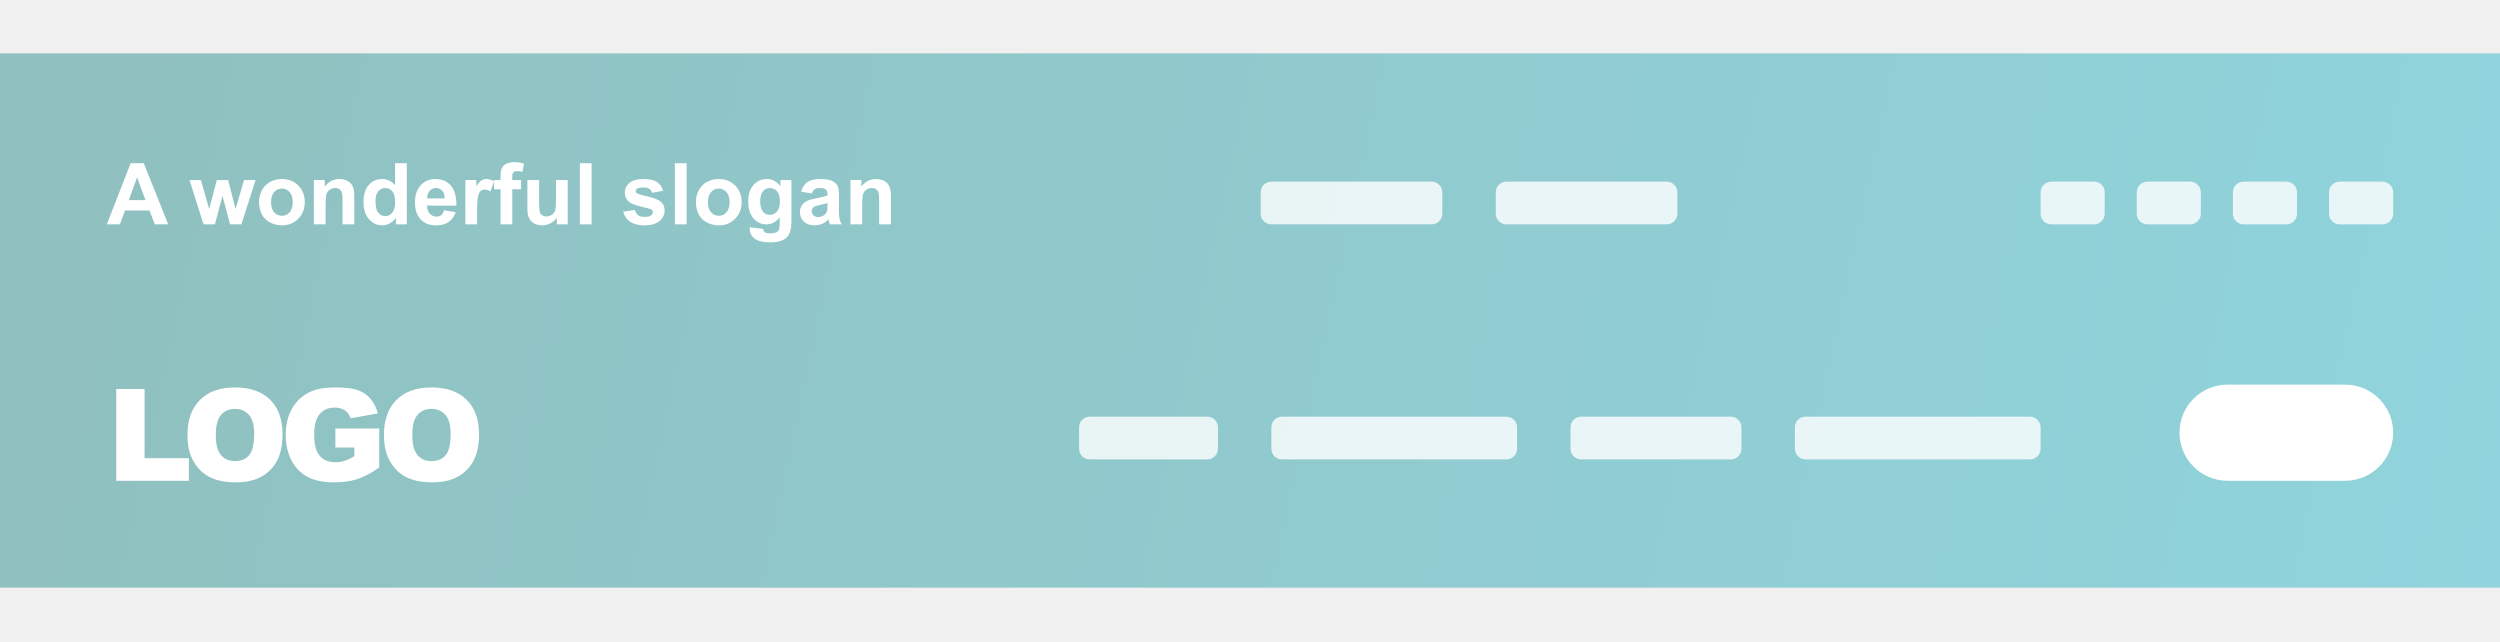
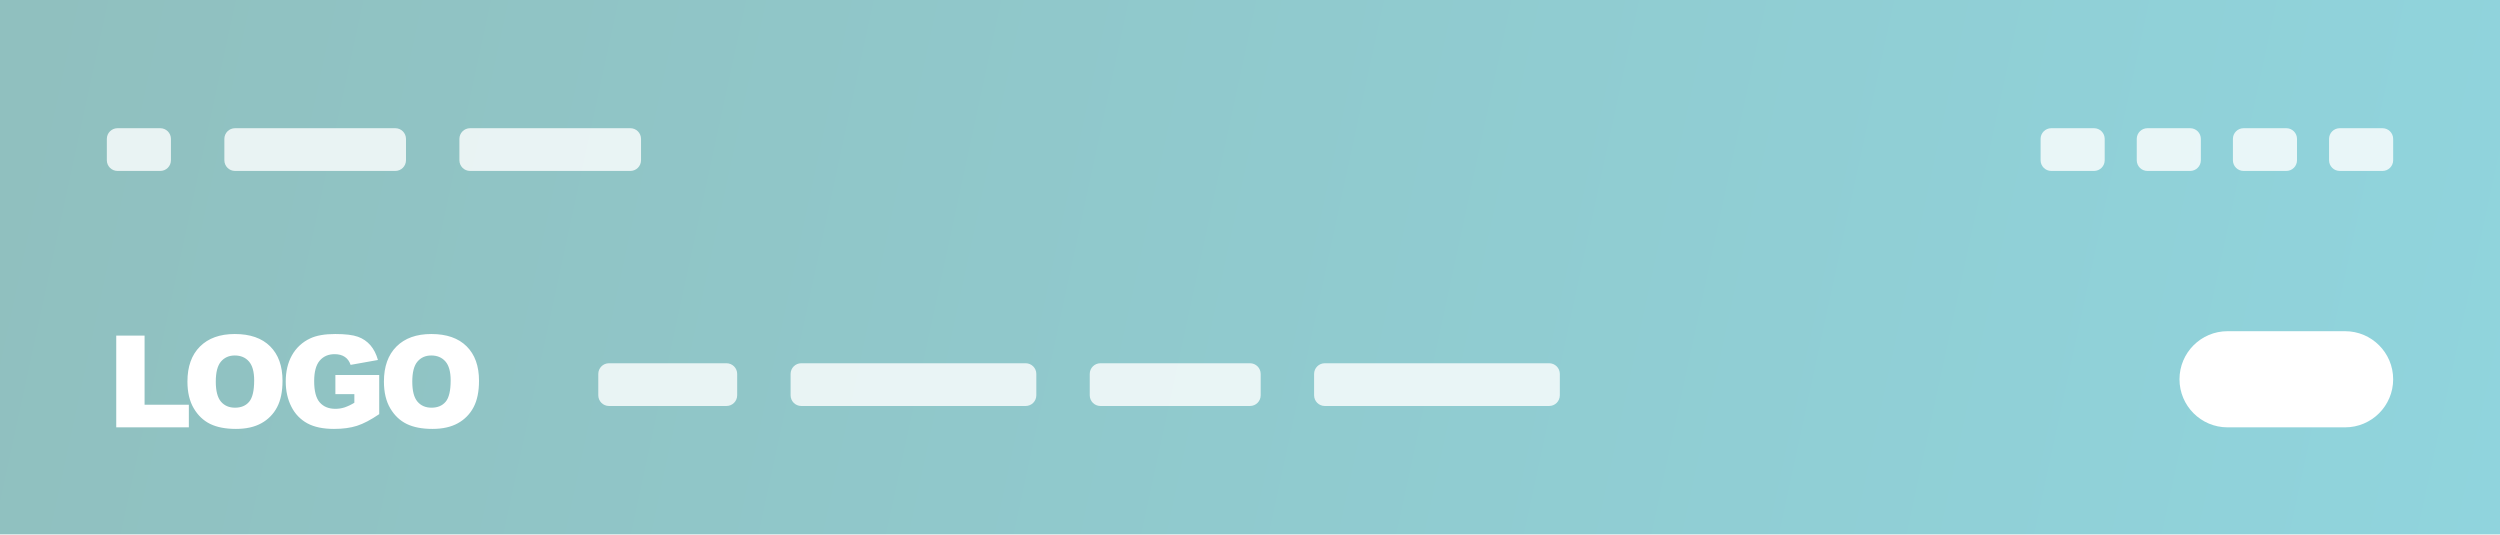
- <svg xmlns="http://www.w3.org/2000/svg" xmlns:xlink="http://www.w3.org/1999/xlink" width="234" height="60" viewBox="0 0 234 60">
+ <svg xmlns="http://www.w3.org/2000/svg" width="234px" height="50px" viewBox="0 0 234 50" version="1.1">
  <defs>
-     <linearGradient id="linearGradient-1" x1="0%" x2="100%" y1="47.717%" y2="52.283%">
-       <stop offset="0%" stop-color="#00A09D" />
-       <stop offset="100%" stop-color="#00E2FF" />
+     <linearGradient x1="0%" y1="47.717%" x2="100%" y2="52.283%" id="linearGradient-1">
+       <stop stop-color="#00A09D" offset="0%" />
+       <stop stop-color="#00E2FF" offset="100%" />
    </linearGradient>
-     <rect id="path-27" width="234" height="50" x="0" y="0" />
  </defs>
-   <g fill="none" fill-rule="evenodd" class="header_template_contact">
-     <g class="bg_slo" transform="translate(0 5)">
-       <use fill="#000" fill-opacity=".14" xlink:href="#path-27" />
-       <use fill="url(#linearGradient-1)" fill-opacity=".3" xlink:href="#path-27" />
-     </g>
-     <g fill="#FFF" fill-rule="nonzero" class="group" transform="translate(10 32)">
-       <path d="M7.676 13v-2.115H3.533V4.41H.88V13h6.797zm4.409.146c.953 0 1.749-.178 2.387-.536a3.613 3.613 0 0 0 1.465-1.5c.338-.642.507-1.465.507-2.47 0-1.382-.387-2.457-1.16-3.225-.773-.768-1.875-1.151-3.305-1.151-1.394 0-2.482.39-3.263 1.172-.782.78-1.172 1.873-1.172 3.275 0 1.004.197 1.84.592 2.508.394.668.909 1.156 1.543 1.465.635.308 1.437.462 2.406.462zm-.088-1.986c-.555 0-.993-.19-1.316-.568-.322-.38-.483-1.002-.483-1.87 0-.874.162-1.501.486-1.88.325-.38.754-.569 1.29-.569.558 0 1 .187 1.327.56.326.373.489.964.489 1.772 0 .961-.156 1.627-.469 1.999-.312.37-.754.556-1.324.556zm9.266 1.986c.828 0 1.544-.096 2.148-.29.603-.193 1.298-.557 2.083-1.092V8.102h-4.102v1.787h1.776v.808a4.59 4.59 0 0 1-.926.44 2.78 2.78 0 0 1-.85.129c-.625 0-1.112-.2-1.462-.598-.35-.398-.524-1.063-.524-1.992 0-.875.173-1.515.518-1.92.346-.403.81-.606 1.392-.606.39 0 .712.086.964.258.252.172.43.42.536.744l2.56-.457c-.156-.554-.39-1.012-.7-1.374a2.765 2.765 0 0 0-1.172-.8c-.47-.171-1.18-.257-2.13-.257-.984 0-1.767.138-2.349.416a3.757 3.757 0 0 0-1.7 1.579c-.386.693-.58 1.509-.58 2.446 0 .89.177 1.68.531 2.367a3.569 3.569 0 0 0 1.494 1.553c.643.348 1.474.521 2.493.521zm9.214 0c.953 0 1.749-.178 2.388-.536a3.613 3.613 0 0 0 1.464-1.5c.338-.642.507-1.465.507-2.47 0-1.382-.386-2.457-1.16-3.225-.773-.768-1.875-1.151-3.305-1.151-1.394 0-2.482.39-3.263 1.172-.781.78-1.172 1.873-1.172 3.275 0 1.004.197 1.84.592 2.508.394.668.909 1.156 1.544 1.465.634.308 1.436.462 2.405.462zm-.088-1.986c-.555 0-.993-.19-1.315-.568-.323-.38-.484-1.002-.484-1.87 0-.874.162-1.501.487-1.88.324-.38.753-.569 1.289-.569.558 0 1 .187 1.327.56.326.373.489.964.489 1.772 0 .961-.156 1.627-.469 1.999-.312.37-.754.556-1.324.556z" class="logo" />
-     </g>
-     <g fill="#FFF" class="group" opacity=".804" transform="translate(101 39)">
-       <g class="link">
-         <rect width="13" height="4" class="rectangle" rx="1" />
+   <g id="Page-1" stroke="none" stroke-width="1" fill="none" fill-rule="evenodd">
+     <g id="header_template_contact" fill-rule="nonzero">
+       <g id="Group">
+         <g id="path-27-link" fill="#000000" fill-opacity="0.14">
+           <rect id="path-27" x="0" y="0" width="234" height="50" />
+         </g>
+         <g id="path-27-link" fill="url(#linearGradient-1)" fill-opacity="0.3">
+           <rect id="path-27" x="0" y="0" width="234" height="50" />
+         </g>
      </g>
-       <g class="link" transform="translate(18)">
-         <rect width="23" height="4" class="rectangle" rx="1" />
+       <g id="Group" transform="translate(10, 31)" fill="#FFFFFF">
+         <path d="M7.676,9 L7.676,6.885 L3.533,6.885 L3.533,0.41 L0.88,0.41 L0.88,9 L7.677,9 L7.676,9 Z M12.085,9.146 C13.038,9.146 13.834,8.968 14.472,8.61 C15.098,8.266 15.608,7.744 15.937,7.11 C16.275,6.468 16.444,5.645 16.444,4.64 C16.444,3.258 16.057,2.183 15.284,1.415 C14.511,0.647 13.409,0.264 11.979,0.264 C10.585,0.264 9.497,0.654 8.716,1.436 C7.934,2.216 7.544,3.309 7.544,4.711 C7.544,5.715 7.741,6.551 8.136,7.219 C8.53,7.887 9.045,8.375 9.679,8.684 C10.314,8.992 11.116,9.146 12.085,9.146 L12.085,9.146 Z M11.997,7.16 C11.442,7.16 11.004,6.97 10.681,6.592 C10.359,6.212 10.198,5.59 10.198,4.722 C10.198,3.848 10.36,3.221 10.684,2.842 C11.009,2.462 11.438,2.273 11.974,2.273 C12.532,2.273 12.974,2.46 13.301,2.833 C13.627,3.206 13.79,3.797 13.79,4.605 C13.79,5.566 13.634,6.232 13.321,6.604 C13.009,6.974 12.567,7.16 11.997,7.16 L11.997,7.16 Z M21.263,9.146 C22.091,9.146 22.807,9.05 23.411,8.856 C24.014,8.663 24.709,8.299 25.494,7.764 L25.494,4.102 L21.392,4.102 L21.392,5.889 L23.168,5.889 L23.168,6.697 C22.877,6.878 22.566,7.025 22.242,7.137 C21.967,7.224 21.68,7.267 21.392,7.266 C20.767,7.266 20.28,7.066 19.93,6.668 C19.58,6.27 19.406,5.605 19.406,4.676 C19.406,3.801 19.579,3.161 19.924,2.756 C20.27,2.353 20.734,2.15 21.316,2.15 C21.706,2.15 22.028,2.236 22.28,2.408 C22.532,2.58 22.71,2.828 22.816,3.152 L25.376,2.695 C25.22,2.141 24.986,1.683 24.676,1.321 C24.362,0.957 23.958,0.681 23.504,0.521 C23.034,0.35 22.324,0.264 21.374,0.264 C20.39,0.264 19.607,0.402 19.025,0.68 C18.306,1.014 17.711,1.566 17.325,2.259 C16.939,2.952 16.745,3.768 16.745,4.705 C16.745,5.595 16.922,6.385 17.276,7.072 C17.602,7.731 18.124,8.274 18.77,8.625 C19.413,8.973 20.244,9.146 21.263,9.146 L21.263,9.146 Z M30.477,9.146 C31.43,9.146 32.226,8.968 32.865,8.61 C33.49,8.266 34,7.744 34.329,7.11 C34.667,6.468 34.836,5.645 34.836,4.64 C34.836,3.258 34.45,2.183 33.676,1.415 C32.903,0.647 31.801,0.264 30.371,0.264 C28.977,0.264 27.889,0.654 27.108,1.436 C26.327,2.216 25.936,3.309 25.936,4.711 C25.936,5.715 26.133,6.551 26.528,7.219 C26.922,7.887 27.437,8.375 28.072,8.684 C28.706,8.992 29.508,9.146 30.477,9.146 Z M30.389,7.16 C29.834,7.16 29.396,6.97 29.074,6.592 C28.751,6.212 28.59,5.59 28.59,4.722 C28.59,3.848 28.752,3.221 29.077,2.842 C29.401,2.462 29.83,2.273 30.366,2.273 C30.924,2.273 31.366,2.46 31.693,2.833 C32.019,3.206 32.182,3.797 32.182,4.605 C32.182,5.566 32.026,6.232 31.713,6.604 C31.401,6.974 30.959,7.16 30.389,7.16 L30.389,7.16 Z" id="Shape" />
      </g>
-       <g class="link" transform="translate(46)">
-         <rect width="16" height="4" class="rectangle" rx="1" />
+       <g id="Group" opacity="0.804" transform="translate(56, 34)" fill="#FFFFFF">
+         <g id="Rectangle">
+           <rect x="0" y="0" width="13" height="4" rx="1" />
+         </g>
+         <g transform="translate(18, 0)" id="Rectangle">
+           <rect x="0" y="0" width="23" height="4" rx="1" />
+         </g>
+         <g transform="translate(46, 0)" id="Rectangle">
+           <rect x="0" y="0" width="16" height="4" rx="1" />
+         </g>
+         <g transform="translate(67, 0)" id="Rectangle">
+           <rect x="0" y="0" width="23" height="4" rx="1" />
+         </g>
      </g>
-       <g class="link" transform="translate(67)">
-         <rect width="23" height="4" class="rectangle" rx="1" />
+       <rect id="Rectangle" fill="#FFFFFF" x="204" y="31" width="20" height="9" rx="4.5" />
+       <g id="Group" opacity="0.804" transform="translate(21, 12)" fill="#FFFFFF">
+         <g id="Rectangle">
+           <rect x="0" y="0" width="17" height="4" rx="1" />
+         </g>
      </g>
-     </g>
-     <rect width="20" height="9" fill="#FFF" class="rectangle" rx="4.5" transform="translate(204 36)" />
-     <path fill="#FFF" fill-rule="nonzero" d="M11.227 21l.472-1.3h2.29l.5 1.3h1.257l-2.293-5.727H12.23L10 21h1.227zm2.39-2.266h-1.562l.773-2.125.79 2.125zm6.5 2.266l.703-2.668.715 2.668h1.055l1.332-4.148H22.84l-.793 2.718-.692-2.718h-1.058l-.715 2.718-.777-2.718h-1.067L19.051 21h1.066zm6.274.094c.614 0 1.124-.207 1.529-.62.405-.412.607-.932.607-1.56 0-.622-.2-1.137-.601-1.545-.401-.407-.916-.611-1.543-.611-.406 0-.774.09-1.104.27a1.84 1.84 0 0 0-.763.78c-.18.342-.27.695-.27 1.06 0 .476.09.88.27 1.212.18.332.442.584.787.756.345.172.707.258 1.088.258zm-.004-.895a.93.93 0 0 1-.723-.328c-.195-.219-.293-.534-.293-.945 0-.412.098-.727.293-.946a.93.93 0 0 1 .723-.328c.286 0 .526.11.72.328.194.22.291.532.291.938 0 .417-.097.734-.29.953a.925.925 0 0 1-.721.328zm4.09.801v-1.879c0-.463.028-.781.084-.953a.787.787 0 0 1 .31-.414.88.88 0 0 1 .512-.156.65.65 0 0 1 .38.109.61.61 0 0 1 .23.307c.046.131.07.42.07.869V21h1.097v-2.578c0-.32-.02-.567-.06-.738a1.21 1.21 0 0 0-.215-.461 1.113 1.113 0 0 0-.455-.334 1.633 1.633 0 0 0-.664-.131c-.55 0-1.006.234-1.368.703v-.61h-1.02V21h1.099zm5.285.094c.234 0 .467-.058.697-.174.23-.116.43-.292.6-.53V21h1.02v-5.727H36.98v2.063c-.338-.385-.74-.578-1.203-.578-.505 0-.923.183-1.254.549-.33.366-.496.9-.496 1.603 0 .688.17 1.223.51 1.608.34.384.748.576 1.225.576zm.312-.867c-.317 0-.565-.144-.742-.43-.122-.198-.184-.518-.184-.961 0-.412.088-.72.264-.928a.825.825 0 0 1 .654-.31c.269 0 .489.104.66.314.172.21.258.553.258 1.03 0 .426-.088.747-.265.962-.177.215-.392.323-.645.323zm4.778.867c.455 0 .835-.105 1.138-.315.304-.21.526-.515.666-.916l-1.093-.183c-.06.208-.149.36-.266.453a.672.672 0 0 1-.434.14.83.83 0 0 1-.633-.271c-.169-.181-.257-.434-.265-.76h2.75c.015-.841-.155-1.465-.512-1.873-.357-.407-.844-.611-1.46-.611-.55 0-1.005.194-1.364.584-.36.39-.54.928-.54 1.615 0 .576.138 1.052.411 1.43.346.471.88.707 1.602.707zm.773-2.524h-1.64c-.003-.3.074-.536.23-.71a.762.762 0 0 1 .594-.262c.224 0 .414.082.57.248.156.165.238.407.246.724zM44.66 21v-1.281c0-.706.03-1.17.092-1.39.061-.222.145-.375.252-.46a.61.61 0 0 1 .39-.127c.16 0 .331.06.516.18l.34-.957a1.393 1.393 0 0 0-.723-.207.866.866 0 0 0-.474.133c-.14.088-.296.272-.471.55v-.59h-1.02V21h1.098zm3.29 0v-3.285h.82v-.863h-.82v-.293c0-.211.034-.354.103-.428.069-.074.183-.111.342-.111.161 0 .329.02.503.062l.149-.766c-.3-.093-.606-.14-.918-.14-.305 0-.557.054-.756.162a.88.88 0 0 0-.41.42c-.074.172-.111.432-.111.781v.313h-.61v.863h.61V21h1.097zm2.792.094c.274 0 .533-.064.78-.192.246-.127.444-.302.595-.523V21h1.02v-4.148h-1.098v1.75c0 .593-.027.966-.082 1.119a.785.785 0 0 1-.305.383.864.864 0 0 1-.504.154.678.678 0 0 1-.406-.115.585.585 0 0 1-.22-.313c-.04-.131-.061-.489-.061-1.072v-1.906h-1.098v2.625c0 .39.05.696.149.918.099.22.259.393.48.515.222.123.472.184.75.184zm4.63-.094v-5.727h-1.099V21h1.098zm4.948.094c.623 0 1.093-.137 1.41-.41.318-.274.477-.6.477-.98 0-.35-.115-.622-.344-.817-.231-.193-.64-.356-1.224-.489-.585-.132-.927-.235-1.026-.308-.073-.055-.11-.121-.11-.2a.26.26 0 0 1 .126-.222c.125-.08.332-.121.621-.121.23 0 .406.043.53.129a.64.64 0 0 1 .251.37l1.035-.19c-.104-.363-.294-.636-.57-.82-.276-.186-.698-.278-1.266-.278-.596 0-1.036.122-1.32.367a1.15 1.15 0 0 0-.426.906c0 .399.164.71.493.934.237.161.798.34 1.683.535.19.044.313.092.367.145a.288.288 0 0 1 .078.207.35.35 0 0 1-.144.293c-.143.104-.357.156-.64.156-.258 0-.459-.056-.602-.166a.807.807 0 0 1-.285-.487l-1.102.168c.102.394.317.705.647.934.329.23.776.344 1.341.344zM64.266 21v-5.727h-1.098V21h1.098zm3.015.094c.615 0 1.125-.207 1.53-.62.404-.412.607-.932.607-1.56 0-.622-.2-1.137-.602-1.545-.4-.407-.915-.611-1.543-.611-.406 0-.774.09-1.103.27-.33.179-.584.44-.764.78-.18.342-.27.695-.27 1.06 0 .476.09.88.27 1.212.18.332.442.584.787.756.345.172.708.258 1.088.258zm-.004-.895a.93.93 0 0 1-.722-.328c-.196-.219-.293-.534-.293-.945 0-.412.097-.727.293-.946a.93.93 0 0 1 .722-.328c.287 0 .527.11.721.328.194.22.291.532.291.938 0 .417-.097.734-.291.953a.925.925 0 0 1-.72.328zm4.832 2.485c.373 0 .68-.04.924-.118a1.5 1.5 0 0 0 .584-.324 1.36 1.36 0 0 0 .34-.57c.08-.242.121-.608.121-1.098v-3.722h-1.027v.582c-.334-.45-.757-.676-1.27-.676a1.62 1.62 0 0 0-1.248.55c-.334.368-.502.899-.502 1.594 0 .555.128 1.019.383 1.391.326.471.767.707 1.324.707.5 0 .914-.224 1.242-.672v.606c0 .244-.016.412-.05.503a.531.531 0 0 1-.22.278c-.142.086-.357.129-.644.129-.224 0-.388-.04-.492-.117-.075-.055-.123-.155-.144-.301l-1.254-.153a2.724 2.724 0 0 0-.004.133c0 .37.147.675.441.916.295.241.793.362 1.496.362zm-.066-2.57a.791.791 0 0 1-.63-.307c-.171-.205-.257-.527-.257-.967 0-.42.086-.731.256-.936a.81.81 0 0 1 .65-.306c.271 0 .495.104.672.312.177.208.266.527.266.957 0 .412-.092.722-.277.932a.872.872 0 0 1-.68.314zm4.21.98c.243 0 .471-.046.684-.137.214-.091.415-.228.602-.41.008.02.02.064.04.129.04.143.076.251.105.324h1.086a2.354 2.354 0 0 1-.198-.557c-.035-.173-.052-.442-.052-.806l.011-1.282c0-.476-.049-.804-.146-.982-.098-.178-.267-.325-.506-.441-.24-.116-.604-.174-1.094-.174-.539 0-.945.096-1.219.289-.273.193-.466.49-.578.89l.996.18c.068-.193.157-.327.266-.404.11-.077.262-.115.457-.115.29 0 .486.045.59.134.104.09.156.24.156.452v.109c-.198.083-.553.173-1.066.27-.38.072-.672.158-.873.255a1.097 1.097 0 0 0-.471.422 1.18 1.18 0 0 0-.168.627c0 .354.123.647.37.88.245.23.582.347 1.009.347zm.329-.774a.6.6 0 0 1-.437-.168.538.538 0 0 1-.172-.398c0-.156.071-.285.215-.387.093-.062.292-.126.597-.191s.528-.121.668-.168v.219c0 .263-.014.441-.043.535a.688.688 0 0 1-.262.363.95.95 0 0 1-.566.195zm4.121.68v-1.879c0-.463.028-.781.084-.953a.787.787 0 0 1 .31-.414.88.88 0 0 1 .512-.156.65.65 0 0 1 .381.109.61.61 0 0 1 .229.307c.047.131.07.42.07.869V21h1.098v-2.578c0-.32-.02-.567-.06-.738a1.21 1.21 0 0 0-.216-.461 1.113 1.113 0 0 0-.455-.334 1.633 1.633 0 0 0-.664-.131c-.55 0-1.005.234-1.367.703v-.61h-1.02V21h1.098z" class="awonderfulslogan" />
-     <g fill="#FFF" class="group" opacity=".804" transform="translate(118 17)">
-       <g class="link">
-         <rect width="17" height="4" class="rectangle" rx="1" />
+       <g id="Group" opacity="0.804" transform="translate(43, 12)" fill="#FFFFFF">
+         <g id="Rectangle">
+           <rect x="0" y="0" width="17" height="4" rx="1" />
+         </g>
      </g>
-     </g>
-     <g fill="#FFF" class="group" opacity=".804" transform="translate(140 17)">
-       <g class="link">
-         <rect width="17" height="4" class="rectangle" rx="1" />
+       <g id="Group" opacity="0.804" transform="translate(218, 12)" fill="#FFFFFF">
+         <g id="Rectangle">
+           <rect x="0" y="0" width="6" height="4" rx="1" />
+         </g>
      </g>
-     </g>
-     <g fill="#FFF" class="group" opacity=".804" transform="translate(218 17)">
-       <g class="link">
-         <rect width="6" height="4" class="rectangle" rx="1" />
+       <g id="Group" opacity="0.804" transform="translate(209, 12)" fill="#FFFFFF">
+         <g id="Rectangle">
+           <rect x="0" y="0" width="6" height="4" rx="1" />
+         </g>
      </g>
-     </g>
-     <g fill="#FFF" class="group" opacity=".804" transform="translate(209 17)">
-       <g class="link">
-         <rect width="6" height="4" class="rectangle" rx="1" />
+       <g id="Group" opacity="0.804" transform="translate(200, 12)" fill="#FFFFFF">
+         <g id="Rectangle">
+           <rect x="0" y="0" width="6" height="4" rx="1" />
+         </g>
      </g>
-     </g>
-     <g fill="#FFF" class="group" opacity=".804" transform="translate(200 17)">
-       <g class="link">
-         <rect width="6" height="4" class="rectangle" rx="1" />
+       <g id="Group" opacity="0.804" transform="translate(191, 12)" fill="#FFFFFF">
+         <g id="Rectangle">
+           <rect x="0" y="0" width="6" height="4" rx="1" />
+         </g>
      </g>
-     </g>
-     <g fill="#FFF" class="group" opacity=".804" transform="translate(191 17)">
-       <g class="link">
-         <rect width="6" height="4" class="rectangle" rx="1" />
+       <g id="Group-Copy" opacity="0.804" transform="translate(10, 12)" fill="#FFFFFF">
+         <g id="Group">
+           <rect id="Rectangle" x="0" y="0" width="6" height="4" rx="1" />
+         </g>
      </g>
    </g>
  </g>
</svg>
